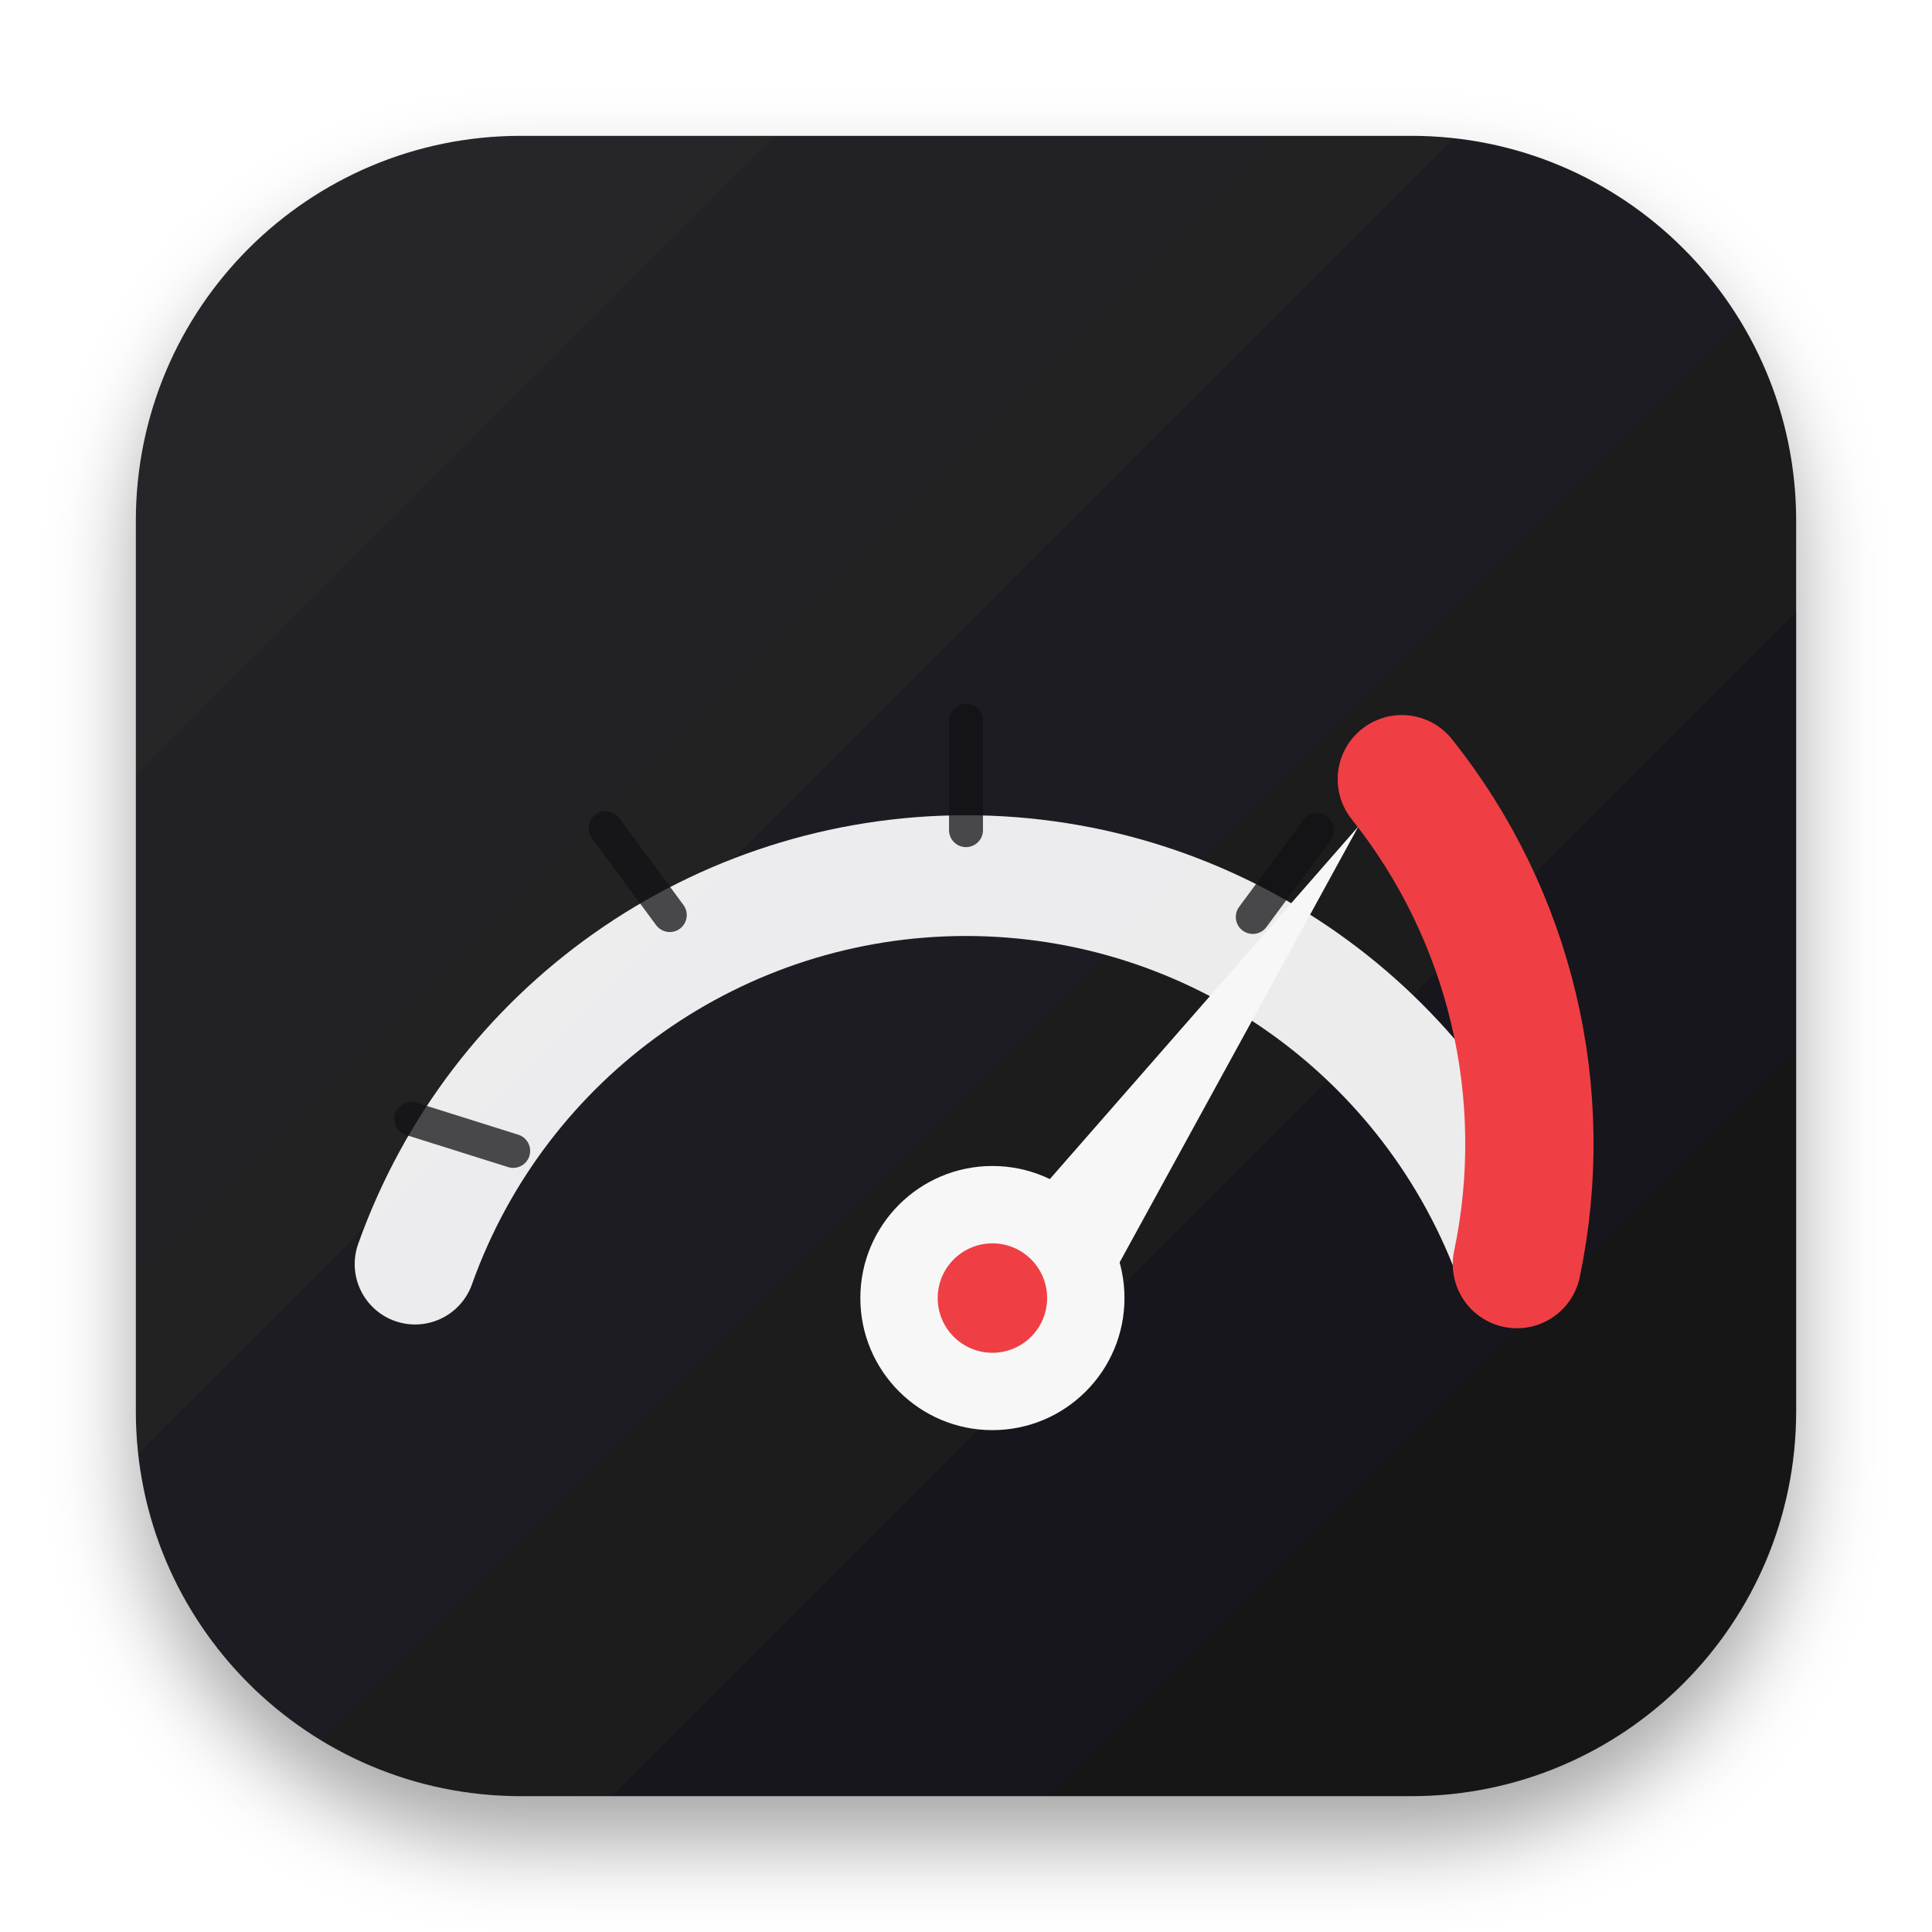
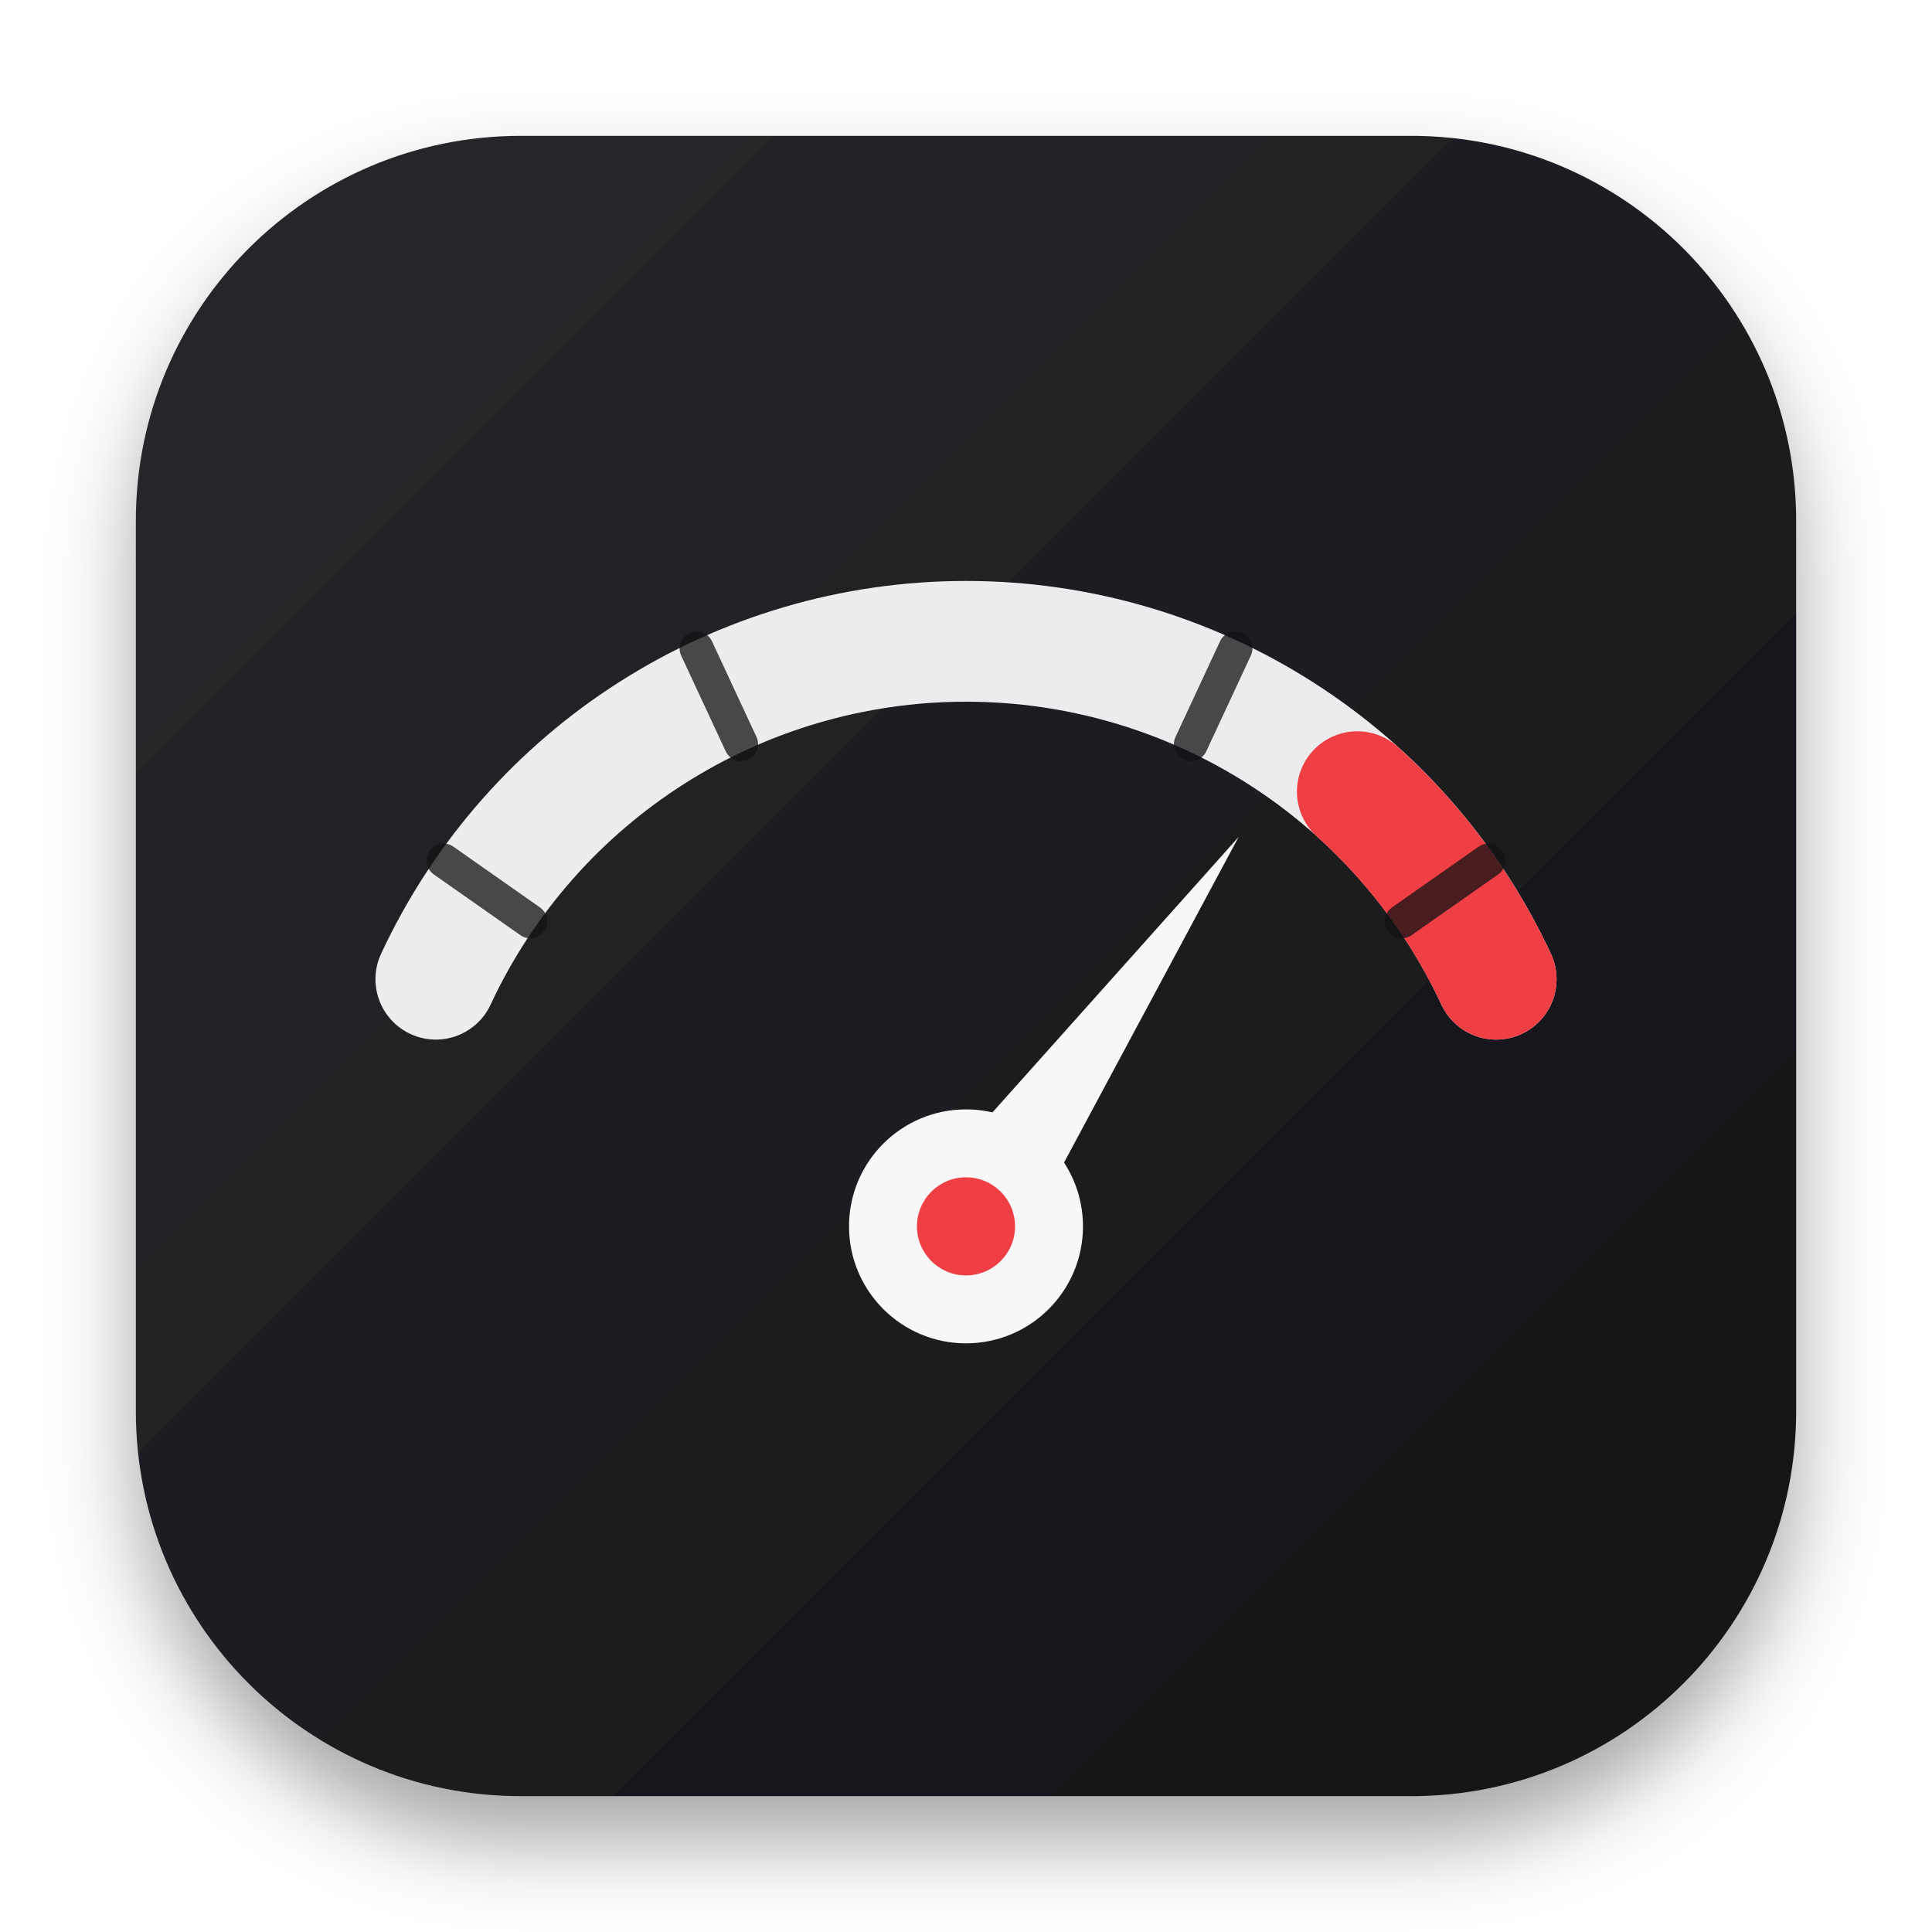
<svg xmlns="http://www.w3.org/2000/svg" width="1024" height="1024" viewBox="0 0 1024 1024">
  <defs>
    <linearGradient id="background" x1="0" y1="0" x2="1" y2="1">
      <stop offset="0" stop-color="#29292d" />
      <stop offset="1" stop-color="#111114" />
    </linearGradient>
    <filter id="shadow" x="-20%" y="-20%" width="140%" height="140%">
      <feDropShadow dx="0" dy="24" stdDeviation="22" flood-color="#000" flood-opacity=".35" />
    </filter>
  </defs>
  <rect x="72" y="72" width="880" height="880" rx="204" fill="url(#background)" filter="url(#shadow)" />
-   <path d="M220 670 A310 310 0 0 1 804 670" fill="none" stroke="#f7f7f8" stroke-width="64" stroke-linecap="round" opacity=".95" />
-   <path d="M743 413 A310 310 0 0 1 804 670" fill="none" stroke="#ef3f45" stroke-width="68" stroke-linecap="round" />
+   <path d="M231 519 A310 310 0 0 1 793 519" fill="none" stroke="#f7f7f8" stroke-width="64" stroke-linecap="round" opacity=".95" />
+   <path d="M719.4 419.6 A310 310 0 0 1 793 519" fill="none" stroke="#ef3f45" stroke-width="64" stroke-linecap="round" />
  <g stroke="#111114" stroke-width="18" stroke-linecap="round" opacity=".75">
-     <path d="M272 610l-54-17" />
-     <path d="M355 485l-34-46" />
-     <path d="M512 440v-58" />
-     <path d="M664 486l34-46" />
+     <path d="M281 488.3 L235.1 456.1" />
+     <path d="M392.8 394.4 L369.2 343.7" />
+     <path d="M631.2 394.4 L654.8 343.7" />
+     <path d="M743 488.3 L788.9 456.1" />
  </g>
-   <path d="M503 686 L720 438 L565 721 Z" fill="#f7f7f8" />
-   <circle cx="526" cy="688" r="70" fill="#f7f7f8" />
-   <circle cx="526" cy="688" r="29" fill="#ef3f45" />
+   <path d="M487.4 632.8 L656.5 443.6 L536.6 667.2 Z" fill="#f7f7f8" />
+   <circle cx="512" cy="650" r="62" fill="#f7f7f8" />
+   <circle cx="512" cy="650" r="26" fill="#ef3f45" />
</svg>
